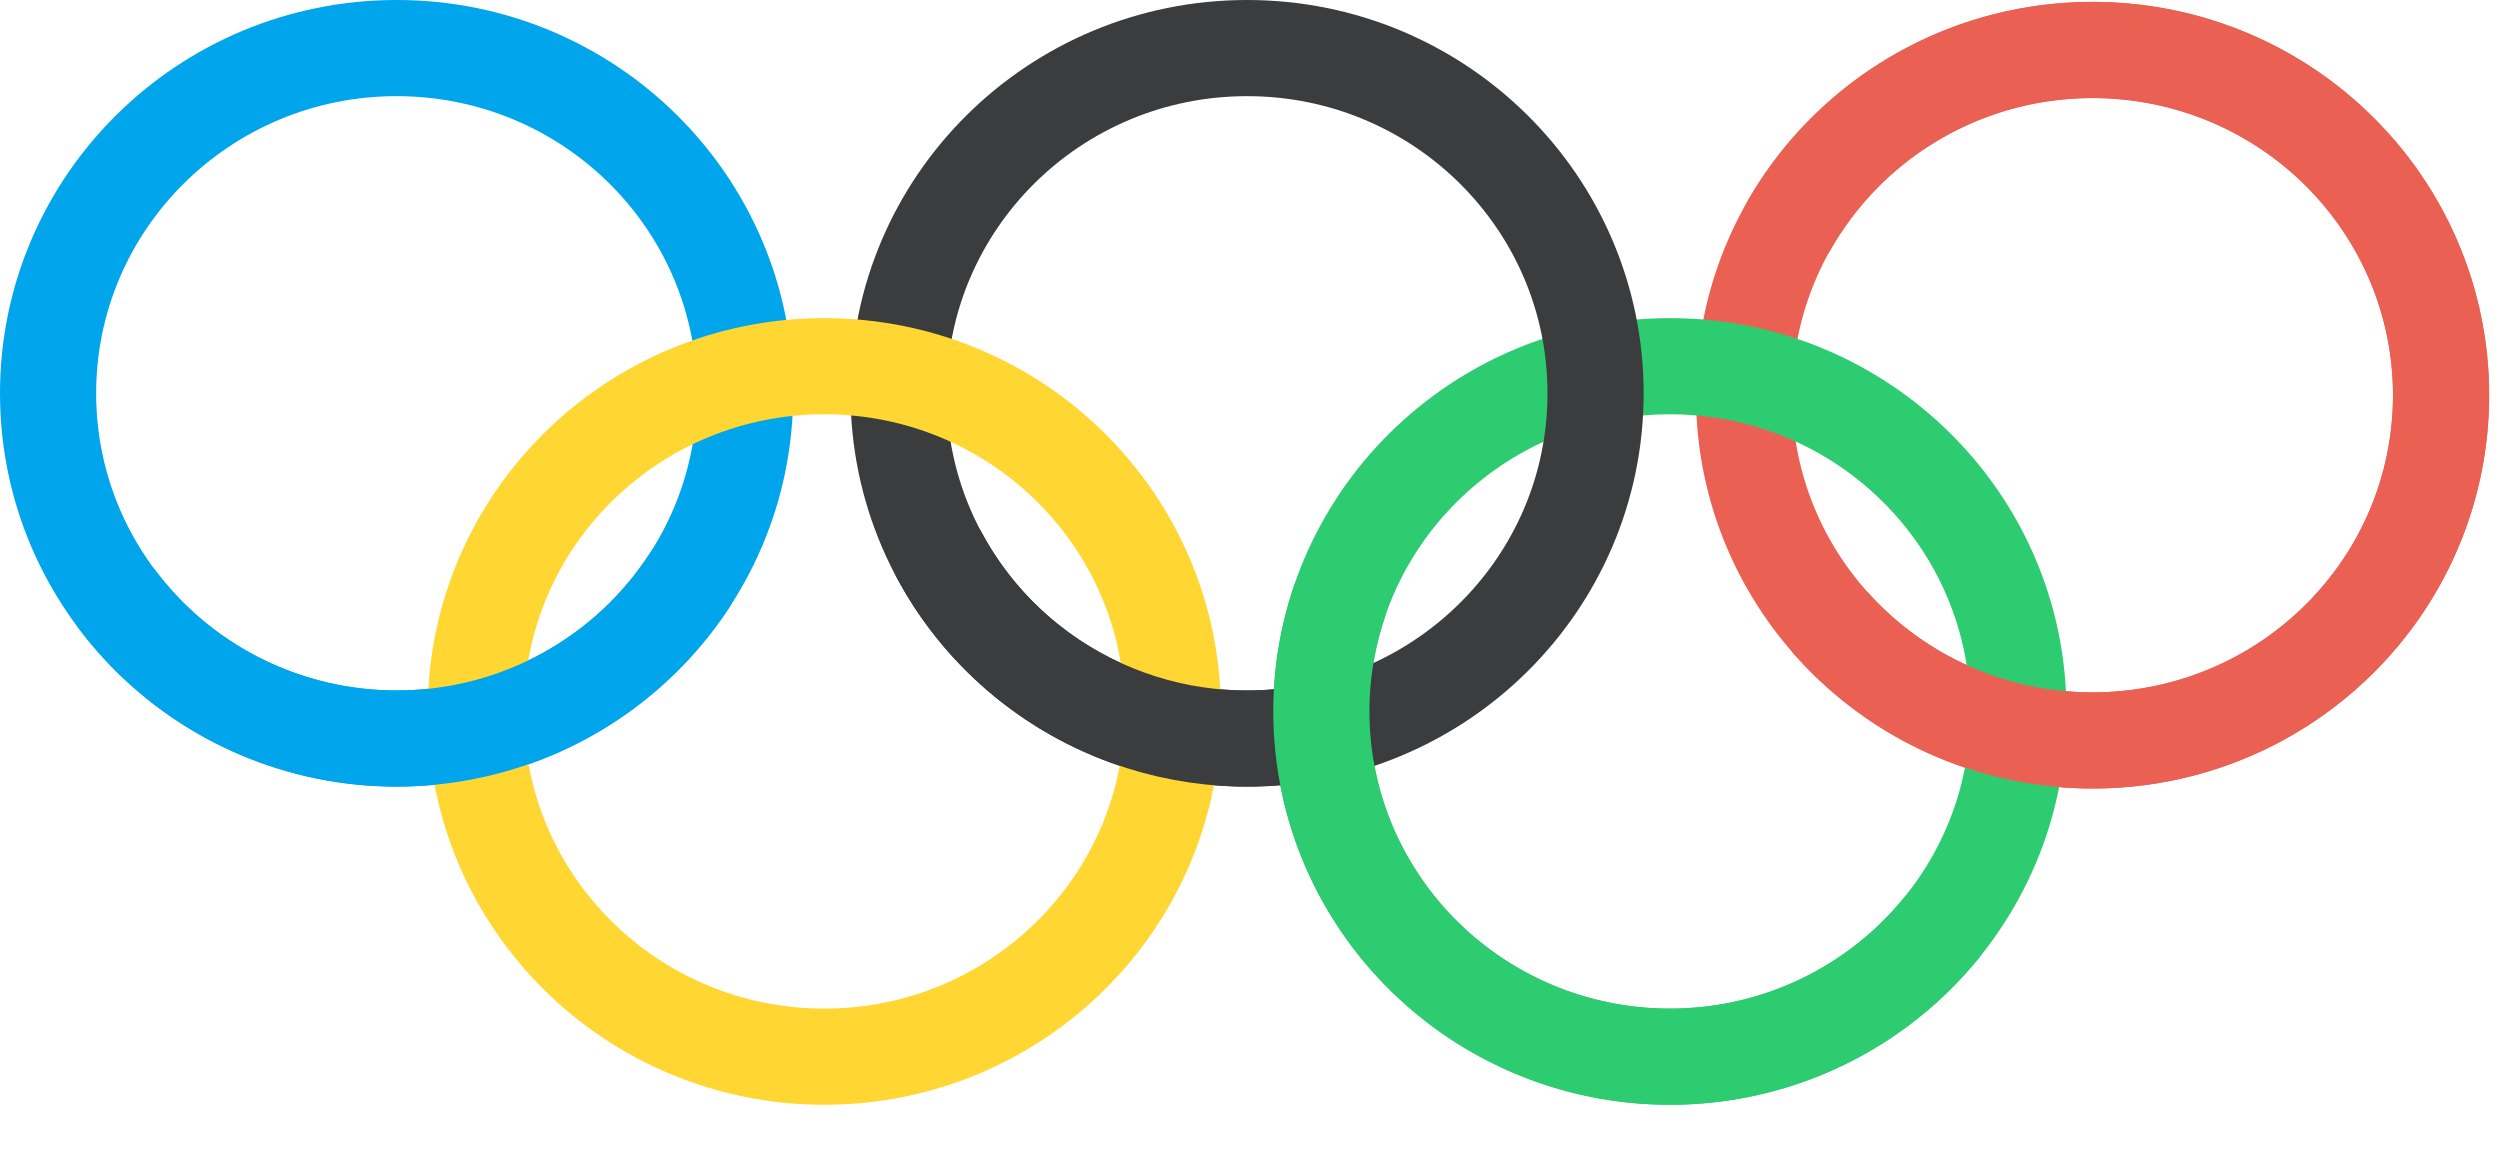
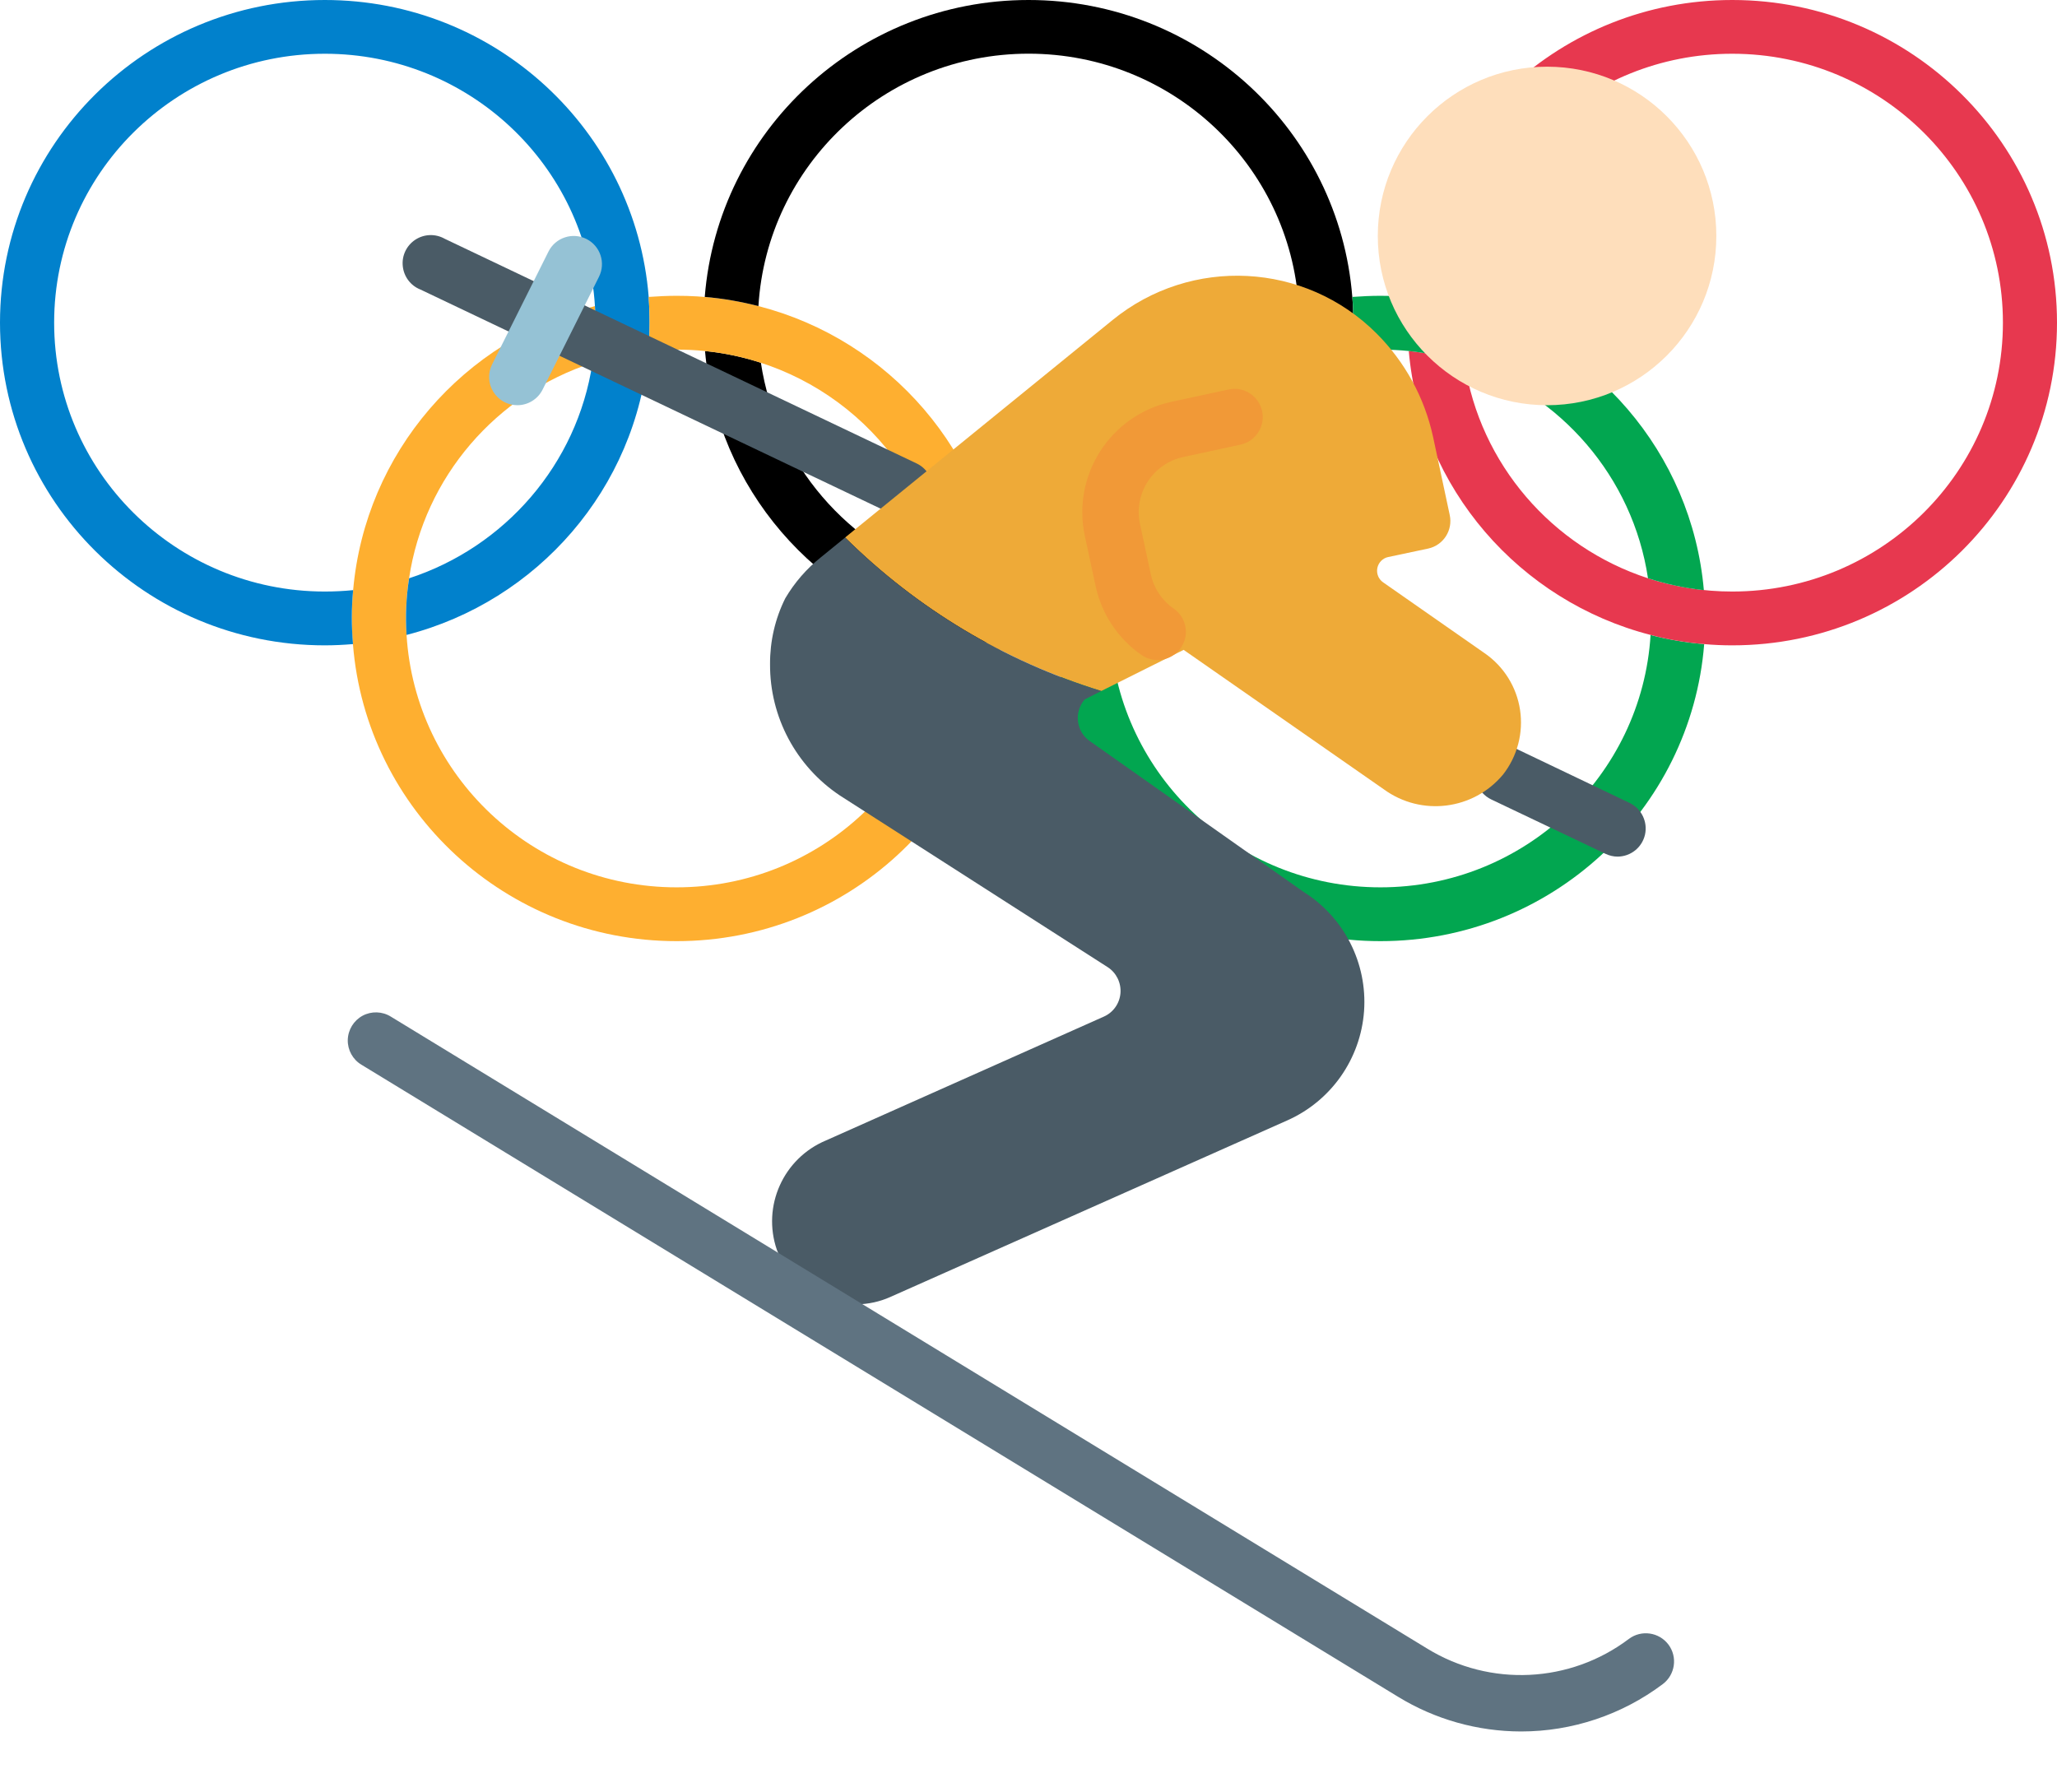
- <svg xmlns="http://www.w3.org/2000/svg" width="39" height="18" viewBox="0 0 39 18" fill="none">
-   <path d="M32.644 11.551C35.647 11.551 38.081 9.139 38.081 6.165C38.081 3.19 35.647 0.779 32.644 0.779C29.641 0.779 27.207 3.19 27.207 6.165C27.207 9.139 29.641 11.551 32.644 11.551Z" stroke="#EA6153" stroke-width="1.5" stroke-linecap="round" stroke-linejoin="round" />
-   <path d="M26.05 16.484C29.053 16.484 31.487 14.073 31.487 11.099C31.487 8.124 29.053 5.713 26.05 5.713C23.047 5.713 20.613 8.124 20.613 11.099C20.613 14.073 23.047 16.484 26.05 16.484Z" stroke="#2ECC71" stroke-width="1.5" stroke-linecap="round" stroke-linejoin="round" />
-   <path d="M19.454 11.521C22.457 11.521 24.891 9.11 24.891 6.136C24.891 3.161 22.457 0.75 19.454 0.75C16.452 0.75 14.018 3.161 14.018 6.136C14.018 9.11 16.452 11.521 19.454 11.521Z" stroke="#3B3C3D" stroke-width="1.5" stroke-linecap="round" stroke-linejoin="round" />
-   <path d="M6.187 11.521C9.19 11.521 11.624 9.11 11.624 6.136C11.624 3.161 9.19 0.75 6.187 0.75C3.184 0.75 0.75 3.161 0.75 6.136C0.75 9.11 3.184 11.521 6.187 11.521Z" stroke="#00A5EC" stroke-width="1.5" stroke-linecap="round" stroke-linejoin="round" />
-   <path d="M27.916 3.506C28.485 2.514 29.357 1.726 30.407 1.256C31.457 0.787 32.631 0.66 33.758 0.894C34.886 1.127 35.91 1.71 36.681 2.558C37.453 3.405 37.933 4.474 38.052 5.609C38.171 6.744 37.923 7.887 37.344 8.874C36.764 9.86 35.884 10.639 34.829 11.098C33.774 11.556 32.599 11.671 31.474 11.425C30.349 11.18 29.332 10.586 28.569 9.731" stroke="#EA6153" stroke-width="1.5" stroke-linecap="round" stroke-linejoin="round" />
-   <path d="M12.859 16.484C15.861 16.484 18.296 14.073 18.296 11.099C18.296 8.124 15.861 5.713 12.859 5.713C9.856 5.713 7.422 8.124 7.422 11.099C7.422 14.073 9.856 16.484 12.859 16.484Z" stroke="#FFD632" stroke-width="1.5" stroke-linecap="round" stroke-linejoin="round" />
-   <path d="M20.637 11.393C19.478 11.649 18.266 11.522 17.187 11.03C16.107 10.539 15.22 9.712 14.66 8.674" stroke="#3B3C3D" stroke-width="1.5" stroke-linecap="round" stroke-linejoin="round" />
-   <path d="M30.284 14.477C29.485 15.461 28.362 16.134 27.112 16.381C25.862 16.628 24.564 16.431 23.445 15.826C22.327 15.221 21.458 14.246 20.991 13.071C20.524 11.896 20.489 10.597 20.891 9.398" stroke="#2ECC71" stroke-width="1.5" stroke-linecap="round" stroke-linejoin="round" />
-   <path d="M10.744 9.074C10.267 9.799 9.621 10.4 8.861 10.825C8.1 11.251 7.247 11.488 6.374 11.518C5.501 11.548 4.634 11.368 3.846 10.996C3.057 10.623 2.371 10.068 1.846 9.376" stroke="#00A5EC" stroke-width="1.5" stroke-linecap="round" stroke-linejoin="round" />
+ <svg xmlns="http://www.w3.org/2000/svg" width="31" height="27" viewBox="0 0 31 27" fill="none">
+   <path fill-rule="evenodd" clip-rule="evenodd" d="M14.269 9.57C14.139 11.691 12.366 13.373 10.197 13.373C8.029 13.373 6.257 11.691 6.127 9.569C6.108 9.284 6.121 8.997 6.165 8.715C6.394 7.186 7.483 5.938 8.928 5.469C8.971 5.186 8.984 4.899 8.967 4.613C6.992 5.12 5.504 6.821 5.322 8.894C5.297 9.165 5.296 9.437 5.319 9.707C5.516 12.212 7.625 14.184 10.197 14.184C12.769 14.184 14.879 12.212 15.077 9.707C14.805 9.685 14.534 9.639 14.269 9.57Z" fill="#FEAF30" />
+   <path fill-rule="evenodd" clip-rule="evenodd" d="M9.776 4.475C9.577 1.97 7.468 0 4.895 0C2.192 0 0 2.177 0 4.863C0 7.549 2.192 9.726 4.895 9.726C5.038 9.726 5.18 9.719 5.32 9.707C5.296 9.436 5.296 9.164 5.322 8.894C5.18 8.908 5.037 8.915 4.895 8.915C2.643 8.915 0.816 7.101 0.816 4.863C0.816 2.624 2.643 0.81 4.895 0.81C7.064 0.81 8.838 2.491 8.966 4.614C8.985 4.899 8.973 5.186 8.929 5.469C8.699 6.996 7.609 8.245 6.166 8.715C6.121 8.997 6.108 9.284 6.127 9.569C8.1 9.061 9.589 7.363 9.772 5.288C9.784 5.147 9.79 5.005 9.79 4.863C9.79 4.732 9.784 4.604 9.776 4.475Z" fill="#0181CC" />
+   <path fill-rule="evenodd" clip-rule="evenodd" d="M15.927 8.894C15.643 8.921 15.357 8.921 15.073 8.894C14.787 8.863 14.505 8.803 14.231 8.715C12.787 8.244 11.698 6.996 11.467 5.467C11.193 5.378 10.911 5.319 10.625 5.29C10.807 7.362 12.296 9.061 14.27 9.57C14.672 9.673 15.086 9.725 15.502 9.727C15.644 9.727 15.784 9.719 15.924 9.707C15.914 9.578 15.908 9.449 15.908 9.32C15.908 9.177 15.915 9.034 15.927 8.894Z" fill="black" />
+   <path fill-rule="evenodd" clip-rule="evenodd" d="M11.43 4.613C11.027 4.509 10.613 4.457 10.197 4.458C10.056 4.458 9.915 4.465 9.775 4.475C9.796 4.747 9.795 5.019 9.771 5.29C10.055 5.262 10.341 5.262 10.624 5.29C11.52 5.381 12.36 5.767 13.013 6.386C13.666 7.006 14.094 7.825 14.232 8.715C14.501 8.802 14.781 8.864 15.073 8.894C14.892 6.821 13.403 5.12 11.43 4.613Z" fill="#FEAF30" />
+   <path fill-rule="evenodd" clip-rule="evenodd" d="M20.38 4.475C20.183 1.97 18.073 0 15.501 0C12.929 0 10.82 1.971 10.621 4.475C10.897 4.498 11.167 4.546 11.43 4.613C11.559 2.491 13.332 0.809 15.501 0.809C17.669 0.809 19.441 2.491 19.572 4.613C19.589 4.899 19.577 5.185 19.535 5.468C19.419 6.212 19.1 6.909 18.612 7.482C18.124 8.056 17.487 8.482 16.771 8.715C16.727 8.997 16.714 9.284 16.733 9.569C18.706 9.061 20.195 7.363 20.376 5.288C20.4 5.018 20.401 4.746 20.38 4.475Z" fill="black" />
+   <path fill-rule="evenodd" clip-rule="evenodd" d="M24.875 9.57C24.744 11.691 22.971 13.373 20.804 13.373C18.635 13.373 16.863 11.691 16.733 9.569C16.715 9.284 16.728 8.997 16.77 8.715C17 7.186 18.089 5.938 19.534 5.469C19.564 5.27 19.58 5.068 19.58 4.862C19.58 4.778 19.576 4.695 19.572 4.613C17.598 5.12 16.109 6.821 15.927 8.894C15.915 9.036 15.908 9.178 15.908 9.32C15.908 9.45 15.915 9.579 15.924 9.707C16.122 12.212 18.23 14.184 20.804 14.184C23.376 14.184 25.484 12.212 25.683 9.707C25.41 9.685 25.139 9.639 24.874 9.57" fill="#02A650" />
+   <path fill-rule="evenodd" clip-rule="evenodd" d="M26.106 0C23.533 0 21.425 1.971 21.226 4.475C21.503 4.498 21.774 4.546 22.034 4.614C22.165 2.491 23.937 0.81 26.106 0.81C28.358 0.81 30.185 2.624 30.185 4.863C30.185 7.101 28.358 8.915 26.106 8.915C25.675 8.915 25.246 8.848 24.836 8.715C23.393 8.245 22.304 6.996 22.073 5.469C21.799 5.379 21.517 5.319 21.231 5.29C21.412 7.362 22.901 9.061 24.875 9.569C25.135 9.638 25.405 9.684 25.682 9.707C25.822 9.72 25.962 9.726 26.106 9.726C28.809 9.726 31 7.548 31 4.863C31 2.177 28.809 0 26.106 0Z" fill="#E7384F" />
+   <path fill-rule="evenodd" clip-rule="evenodd" d="M22.035 4.613C21.633 4.509 21.219 4.457 20.803 4.458C20.66 4.458 20.519 4.465 20.381 4.475C20.401 4.747 20.399 5.019 20.376 5.29C20.66 5.262 20.947 5.262 21.231 5.29C21.52 5.32 21.803 5.381 22.073 5.469C23.517 5.939 24.607 7.187 24.836 8.715C25.106 8.802 25.388 8.864 25.678 8.894C25.497 6.821 24.008 5.12 22.035 4.613Z" fill="#02A650" />
+   <path d="M13.634 7.794C13.571 7.794 13.509 7.779 13.452 7.752L6.337 4.364C6.189 4.306 6.086 4.17 6.07 4.011C6.053 3.853 6.127 3.699 6.26 3.612C6.394 3.525 6.564 3.52 6.703 3.599L13.817 6.986C13.995 7.072 14.09 7.27 14.046 7.463C14.003 7.656 13.832 7.793 13.634 7.794V7.794Z" fill="#4A5B66" />
+   <path d="M24.378 12.91C24.315 12.91 24.253 12.895 24.196 12.868L22.475 12.049C22.263 11.948 22.173 11.694 22.274 11.482C22.375 11.27 22.629 11.18 22.841 11.28L24.561 12.102C24.739 12.189 24.834 12.386 24.791 12.579C24.747 12.772 24.576 12.909 24.378 12.91Z" fill="#4A5B66" />
+   <path d="M22.652 11.673C22.206 12.208 21.422 12.307 20.858 11.898L17.838 9.794L16.597 10.414C15.142 9.967 13.817 9.173 12.736 8.101L16.767 4.823C17.95 3.86 19.669 3.948 20.747 5.027C21.174 5.454 21.469 5.994 21.597 6.584L21.848 7.761C21.898 7.99 21.754 8.216 21.525 8.267L20.921 8.395C20.838 8.412 20.774 8.478 20.757 8.561C20.741 8.644 20.775 8.729 20.845 8.777L22.375 9.845C22.663 10.044 22.856 10.353 22.908 10.699C22.96 11.045 22.867 11.398 22.652 11.673Z" fill="#EEAA38" />
+   <path d="M17.444 9.947C17.357 9.947 17.273 9.921 17.202 9.871C16.849 9.625 16.602 9.254 16.512 8.834L16.349 8.078C16.152 7.16 16.735 6.256 17.652 6.056L18.515 5.87C18.745 5.82 18.971 5.966 19.021 6.196C19.07 6.425 18.924 6.652 18.695 6.701L17.832 6.888C17.611 6.935 17.419 7.069 17.297 7.258C17.174 7.448 17.133 7.678 17.18 7.898L17.343 8.654C17.388 8.865 17.512 9.05 17.689 9.173C17.842 9.279 17.908 9.472 17.852 9.649C17.796 9.827 17.631 9.947 17.445 9.947H17.444Z" fill="#F19937" />
+   <path d="M19.399 16.886L13.417 19.547C13.097 19.69 12.733 19.694 12.41 19.56C12.086 19.425 11.833 19.164 11.708 18.837C11.481 18.178 11.805 17.457 12.447 17.188L16.636 15.321C16.778 15.258 16.874 15.122 16.886 14.967C16.898 14.812 16.825 14.662 16.695 14.577L12.656 11.988C11.996 11.547 11.601 10.804 11.605 10.011C11.603 9.665 11.681 9.324 11.835 9.016C11.975 8.779 12.156 8.57 12.371 8.399L12.737 8.101C13.818 9.173 15.142 9.967 16.597 10.414L16.346 10.542C16.265 10.636 16.229 10.76 16.247 10.882C16.265 11.005 16.335 11.114 16.44 11.18L19.646 13.442C20.258 13.826 20.608 14.517 20.557 15.238C20.505 15.959 20.06 16.593 19.399 16.886Z" fill="#4A5B66" />
+   <path d="M25.866 3.556C25.866 4.965 24.724 6.107 23.315 6.107C21.906 6.107 20.764 4.965 20.764 3.556C20.764 2.147 21.906 1.005 23.315 1.005C24.724 1.005 25.866 2.147 25.866 3.556Z" fill="#FEDEBB" />
+   <path d="M7.796 6.107C7.649 6.107 7.512 6.031 7.435 5.905C7.357 5.78 7.35 5.624 7.416 5.492L8.266 3.791C8.371 3.581 8.627 3.496 8.837 3.601C9.047 3.706 9.132 3.961 9.027 4.171L8.177 5.872C8.105 6.016 7.957 6.107 7.796 6.107Z" fill="#95C2D5" />
+   <path d="M22.923 26.095C22.267 26.094 21.625 25.913 21.066 25.57L5.448 16.047C5.317 15.969 5.238 15.826 5.241 15.673C5.245 15.52 5.33 15.381 5.464 15.308C5.598 15.236 5.762 15.241 5.891 15.322L21.509 24.846C22.456 25.427 23.662 25.369 24.548 24.7C24.736 24.559 25.003 24.598 25.144 24.785C25.285 24.973 25.246 25.24 25.059 25.381C24.443 25.844 23.693 26.095 22.923 26.095Z" fill="#5F7381" />
</svg>
